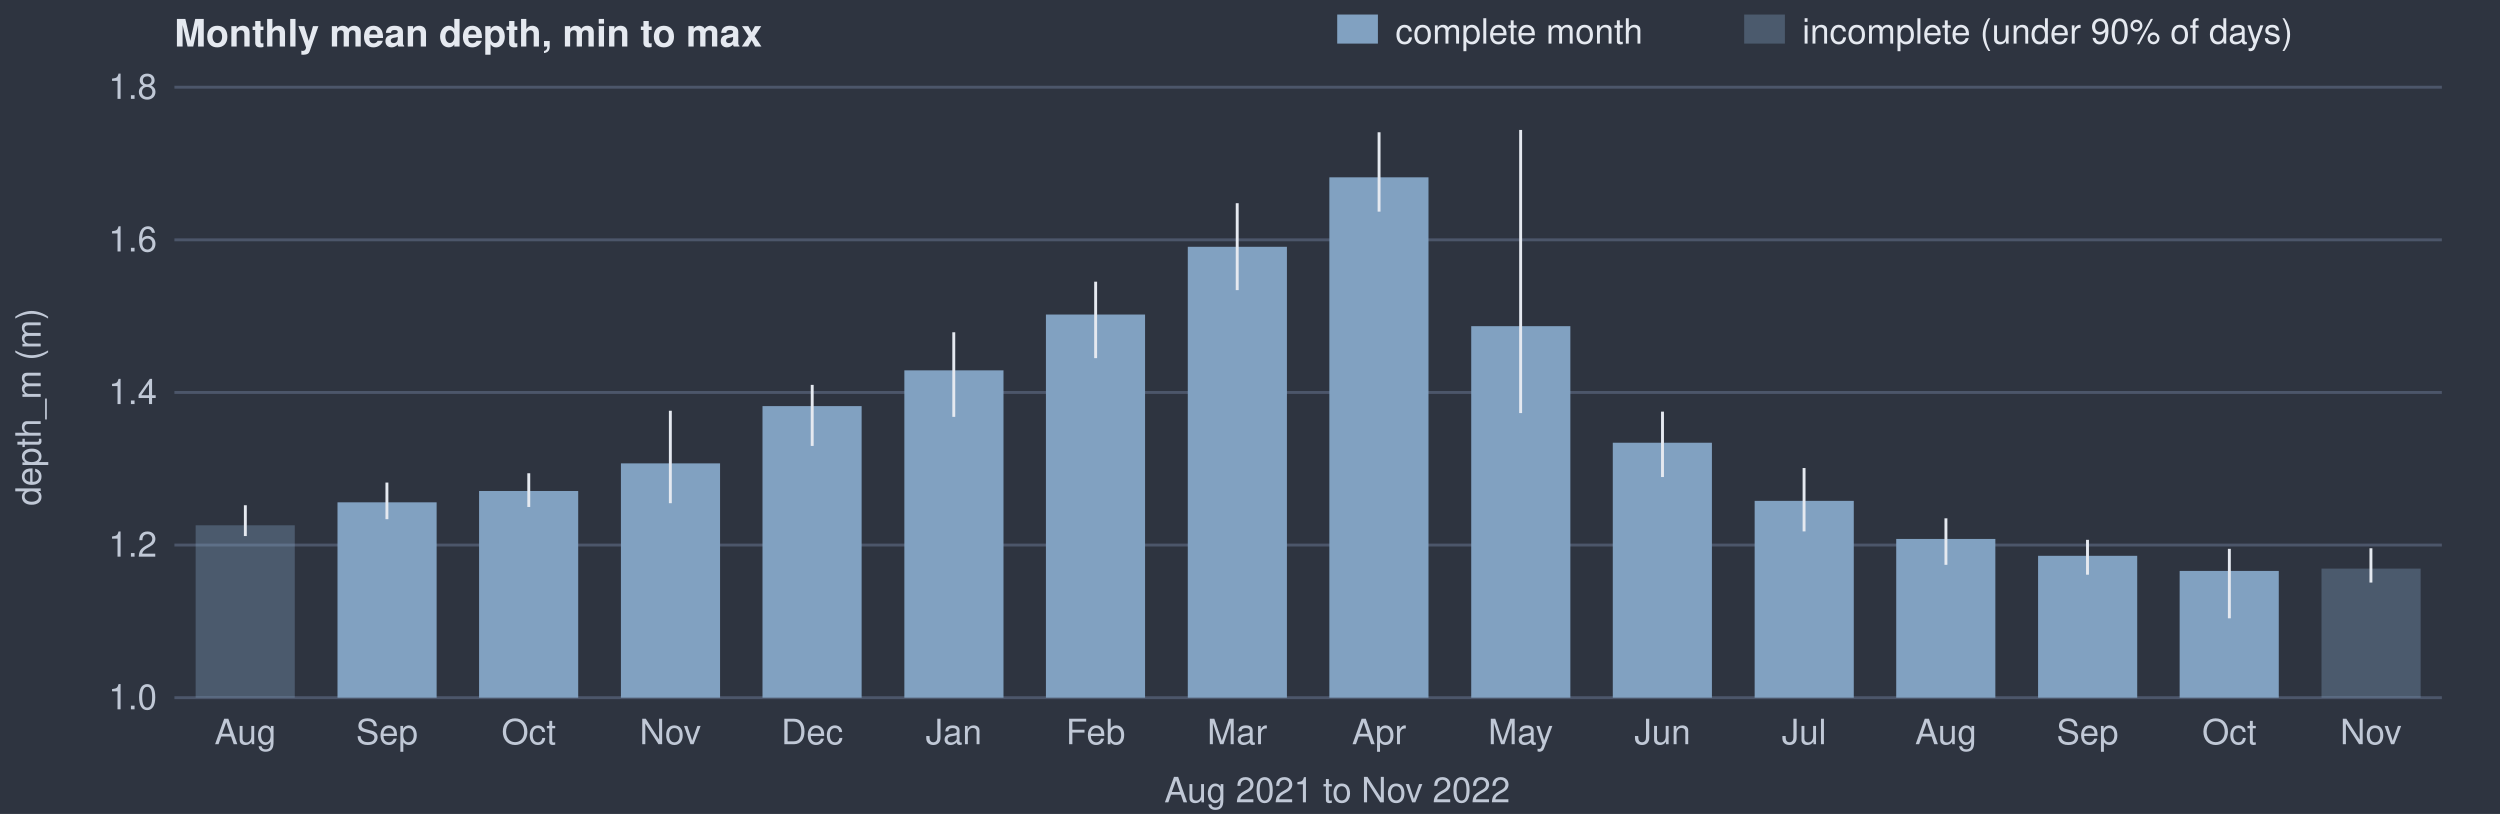
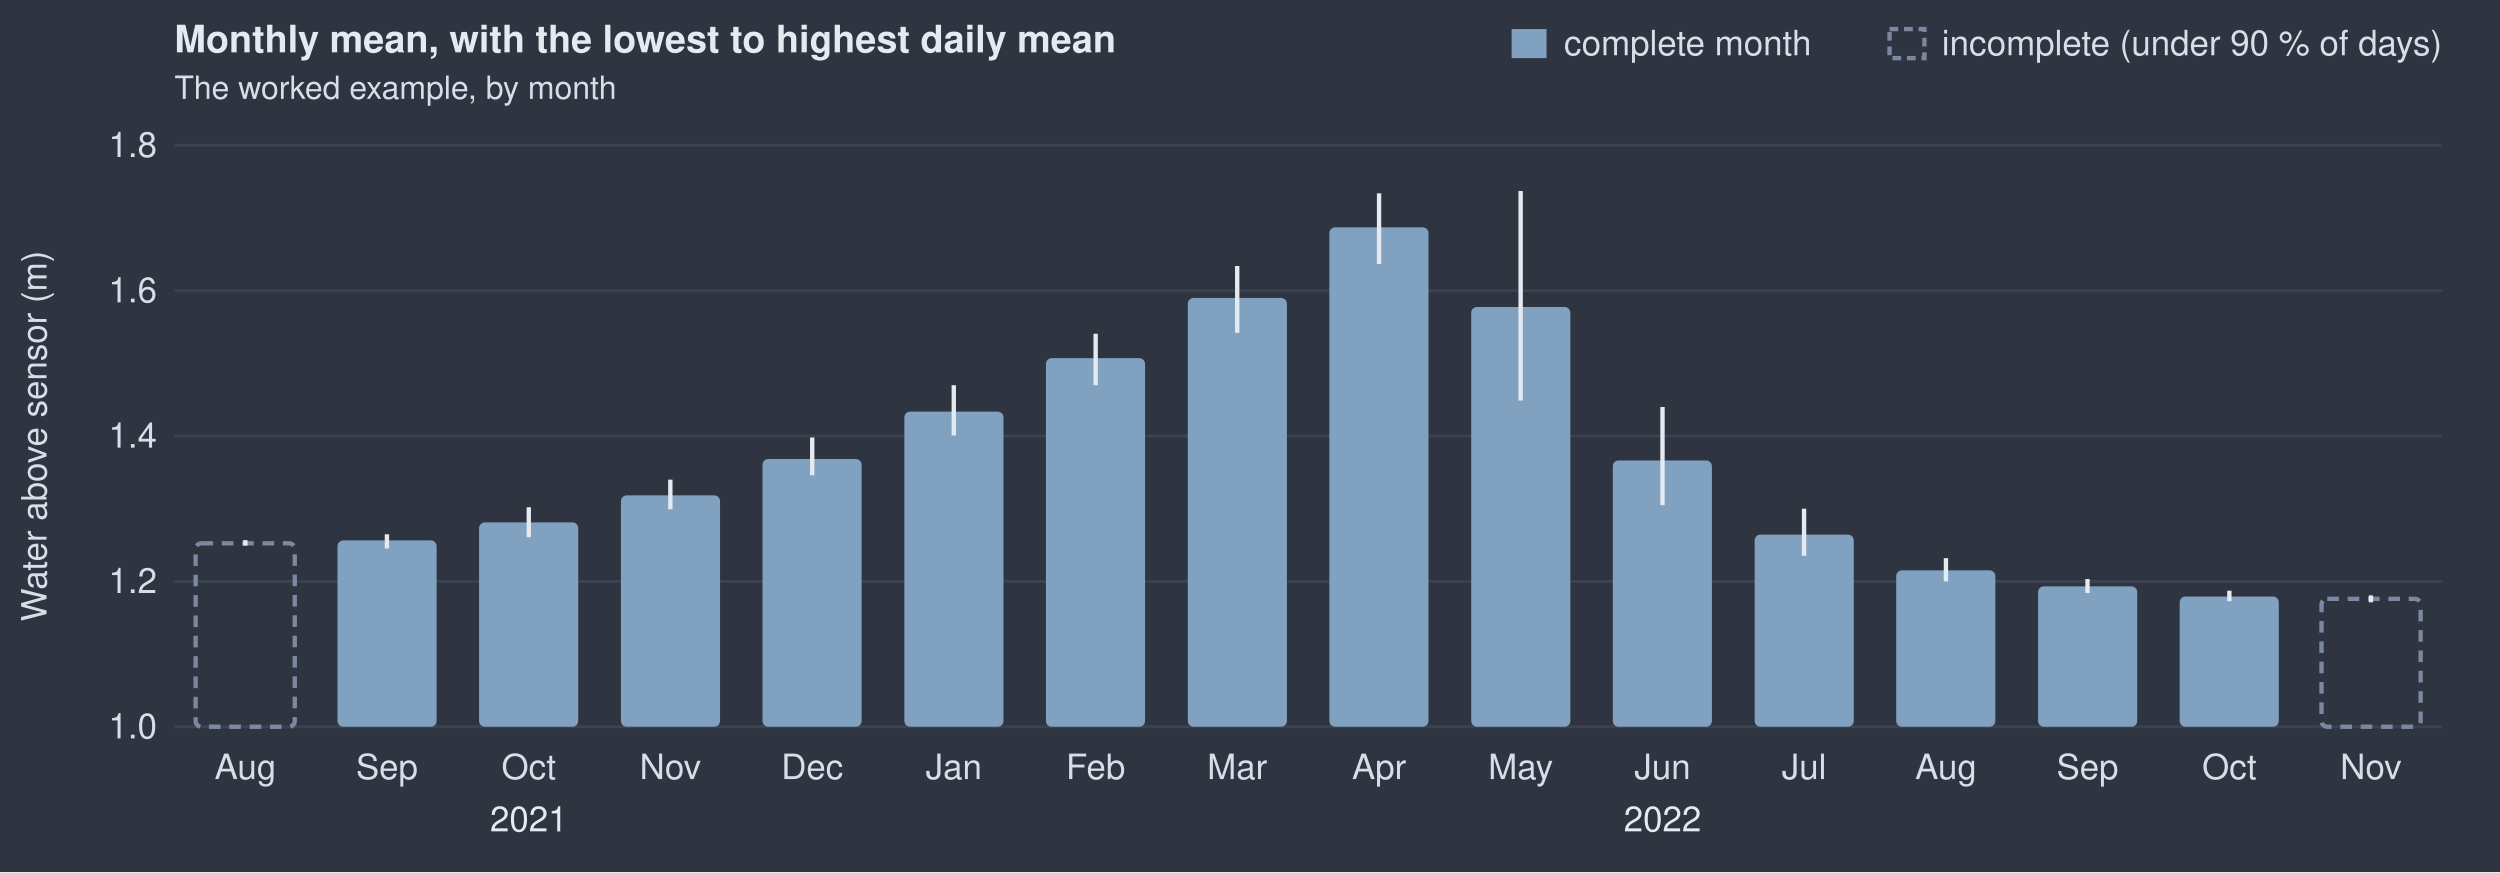
- <svg xmlns="http://www.w3.org/2000/svg" viewBox="0 0 860 280" role="img" aria-label="Monthly mean depth, min to max" style="width:100%;height:auto;font:12px -apple-system,Segoe UI,Helvetica,Arial,sans-serif">
-   <rect width="860" height="280" fill="#2e3440" />
-   <text x="60" y="16" style="fill:#e5e9f0;font-weight:600;font-size:13px">Monthly mean depth, min to max</text>
-   <rect x="460" y="5" width="14" height="10" style="fill:#81a1c1" />
-   <text x="480" y="15" style="fill:#e5e9f0">complete month</text>
-   <rect x="600" y="5" width="14" height="10" style="fill:#81a1c1;opacity:.35" />
-   <text x="620" y="15" style="fill:#e5e9f0">incomplete (under 90% of days)</text>
-   <line x1="60" x2="840" y1="240.0" y2="240.0" style="stroke:#4c566a" />
-   <text x="54" y="244.0" text-anchor="end" style="fill:#c0c8d6">1.0</text>
-   <line x1="60" x2="840" y1="187.5" y2="187.5" style="stroke:#4c566a" />
-   <text x="54" y="191.5" text-anchor="end" style="fill:#c0c8d6">1.2</text>
-   <line x1="60" x2="840" y1="135.0" y2="135.0" style="stroke:#4c566a" />
-   <text x="54" y="139.0" text-anchor="end" style="fill:#c0c8d6">1.4</text>
-   <line x1="60" x2="840" y1="82.5" y2="82.5" style="stroke:#4c566a" />
-   <text x="54" y="86.5" text-anchor="end" style="fill:#c0c8d6">1.6</text>
-   <line x1="60" x2="840" y1="30.0" y2="30.0" style="stroke:#4c566a" />
-   <text x="54" y="34.0" text-anchor="end" style="fill:#c0c8d6">1.8</text>
-   <text x="84.4" y="256" text-anchor="middle" style="fill:#c0c8d6">Aug</text>
-   <text x="133.1" y="256" text-anchor="middle" style="fill:#c0c8d6">Sep</text>
-   <text x="181.9" y="256" text-anchor="middle" style="fill:#c0c8d6">Oct</text>
-   <text x="230.6" y="256" text-anchor="middle" style="fill:#c0c8d6">Nov</text>
-   <text x="279.4" y="256" text-anchor="middle" style="fill:#c0c8d6">Dec</text>
-   <text x="328.1" y="256" text-anchor="middle" style="fill:#c0c8d6">Jan</text>
-   <text x="376.9" y="256" text-anchor="middle" style="fill:#c0c8d6">Feb</text>
-   <text x="425.6" y="256" text-anchor="middle" style="fill:#c0c8d6">Mar</text>
-   <text x="474.4" y="256" text-anchor="middle" style="fill:#c0c8d6">Apr</text>
-   <text x="523.1" y="256" text-anchor="middle" style="fill:#c0c8d6">May</text>
-   <text x="571.9" y="256" text-anchor="middle" style="fill:#c0c8d6">Jun</text>
-   <text x="620.6" y="256" text-anchor="middle" style="fill:#c0c8d6">Jul</text>
-   <text x="669.4" y="256" text-anchor="middle" style="fill:#c0c8d6">Aug</text>
-   <text x="718.1" y="256" text-anchor="middle" style="fill:#c0c8d6">Sep</text>
-   <text x="766.9" y="256" text-anchor="middle" style="fill:#c0c8d6">Oct</text>
-   <text x="815.6" y="256" text-anchor="middle" style="fill:#c0c8d6">Nov</text>
-   <text x="14" y="140.0" transform="rotate(-90 14 140.0)" text-anchor="middle" style="fill:#c0c8d6">depth_m (m)</text>
-   <text x="460.0" y="276" text-anchor="middle" style="fill:#c0c8d6">Aug 2021 to Nov 2022</text>
-   <rect x="67.3" y="180.7" width="34.1" height="59.3" style="fill:#81a1c1;opacity:0.35" />
-   <line x1="84.4" x2="84.4" y1="184.4" y2="173.8" style="stroke:#e5e9f0" />
-   <rect x="116.1" y="172.8" width="34.1" height="67.2" style="fill:#81a1c1;opacity:1" />
-   <line x1="133.1" x2="133.1" y1="178.6" y2="166.0" style="stroke:#e5e9f0" />
-   <rect x="164.8" y="168.9" width="34.1" height="71.1" style="fill:#81a1c1;opacity:1" />
-   <line x1="181.9" x2="181.9" y1="174.4" y2="162.8" style="stroke:#e5e9f0" />
-   <rect x="213.6" y="159.4" width="34.1" height="80.6" style="fill:#81a1c1;opacity:1" />
-   <line x1="230.6" x2="230.6" y1="173.1" y2="141.3" style="stroke:#e5e9f0" />
-   <rect x="262.3" y="139.7" width="34.1" height="100.3" style="fill:#81a1c1;opacity:1" />
-   <line x1="279.4" x2="279.4" y1="153.4" y2="132.4" style="stroke:#e5e9f0" />
-   <rect x="311.1" y="127.4" width="34.1" height="112.6" style="fill:#81a1c1;opacity:1" />
-   <line x1="328.1" x2="328.1" y1="143.4" y2="114.3" style="stroke:#e5e9f0" />
-   <rect x="359.8" y="108.2" width="34.1" height="131.8" style="fill:#81a1c1;opacity:1" />
-   <line x1="376.9" x2="376.9" y1="123.2" y2="96.9" style="stroke:#e5e9f0" />
-   <rect x="408.6" y="84.9" width="34.1" height="155.1" style="fill:#81a1c1;opacity:1" />
-   <line x1="425.6" x2="425.6" y1="99.8" y2="69.9" style="stroke:#e5e9f0" />
-   <rect x="457.3" y="61.0" width="34.1" height="179.0" style="fill:#81a1c1;opacity:1" />
-   <line x1="474.4" x2="474.4" y1="72.8" y2="45.5" style="stroke:#e5e9f0" />
-   <rect x="506.1" y="112.2" width="34.1" height="127.8" style="fill:#81a1c1;opacity:1" />
-   <line x1="523.1" x2="523.1" y1="142.1" y2="44.7" style="stroke:#e5e9f0" />
-   <rect x="554.8" y="152.3" width="34.1" height="87.7" style="fill:#81a1c1;opacity:1" />
-   <line x1="571.9" x2="571.9" y1="164.1" y2="141.6" style="stroke:#e5e9f0" />
-   <rect x="603.6" y="172.3" width="34.1" height="67.7" style="fill:#81a1c1;opacity:1" />
-   <line x1="620.6" x2="620.6" y1="182.8" y2="161.0" style="stroke:#e5e9f0" />
-   <rect x="652.3" y="185.4" width="34.1" height="54.6" style="fill:#81a1c1;opacity:1" />
-   <line x1="669.4" x2="669.4" y1="194.3" y2="178.3" style="stroke:#e5e9f0" />
-   <rect x="701.1" y="191.2" width="34.1" height="48.8" style="fill:#81a1c1;opacity:1" />
-   <line x1="718.1" x2="718.1" y1="197.7" y2="185.7" style="stroke:#e5e9f0" />
-   <rect x="749.8" y="196.4" width="34.1" height="43.6" style="fill:#81a1c1;opacity:1" />
-   <line x1="766.9" x2="766.9" y1="212.7" y2="188.8" style="stroke:#e5e9f0" />
-   <rect x="798.6" y="195.6" width="34.1" height="44.4" style="fill:#81a1c1;opacity:0.35" />
-   <line x1="815.6" x2="815.6" y1="200.4" y2="188.6" style="stroke:#e5e9f0" />
+ <svg xmlns="http://www.w3.org/2000/svg" viewBox="0 0 860 300" role="img" aria-label="Monthly mean water above the sensor, minimum to maximum (illustration)" style="width:100%;height:auto;font:12px -apple-system,'Segoe UI',Helvetica,Arial,sans-serif">
+   <rect width="860" height="300" style="fill:#2E3440" />
+   <text x="60.0" y="18.0" text-anchor="start" style="fill:#E5E9F0;font-weight:600;font-size:13px">Monthly mean, with the lowest to highest daily mean</text>
+   <text x="60.0" y="34.0" text-anchor="start" style="fill:#D8DEE9;font-size:11px">The worked example, by month</text>
+   <rect x="520" y="10" width="12" height="10" style="fill:#81A1C1" />
+   <text x="538.0" y="19.0" text-anchor="start" style="fill:#D8DEE9;">complete month</text>
+   <rect x="650" y="10" width="12" height="10" style="fill:none;stroke:#7B88A1;stroke-width:1.5;stroke-dasharray:3 2" />
+   <text x="668.0" y="19.0" text-anchor="start" style="fill:#D8DEE9;">incomplete (under 90 % of days)</text>
+   <line x1="60" x2="840" y1="250.0" y2="250.0" style="stroke:#3B4252" />
+   <text x="54.0" y="254.0" text-anchor="end" style="fill:#D8DEE9;">1.0</text>
+   <line x1="60" x2="840" y1="200.0" y2="200.0" style="stroke:#3B4252" />
+   <text x="54.0" y="204.0" text-anchor="end" style="fill:#D8DEE9;">1.2</text>
+   <line x1="60" x2="840" y1="150.0" y2="150.0" style="stroke:#3B4252" />
+   <text x="54.0" y="154.0" text-anchor="end" style="fill:#D8DEE9;">1.4</text>
+   <line x1="60" x2="840" y1="100.0" y2="100.0" style="stroke:#3B4252" />
+   <text x="54.0" y="104.0" text-anchor="end" style="fill:#D8DEE9;">1.6</text>
+   <line x1="60" x2="840" y1="50.0" y2="50.0" style="stroke:#3B4252" />
+   <text x="54.0" y="54.0" text-anchor="end" style="fill:#D8DEE9;">1.8</text>
+   <text transform="translate(16 150.0) rotate(-90)" text-anchor="middle" style="fill:#D8DEE9">Water above sensor (m)</text>
+   <rect x="67.3" y="186.9" width="34.1" height="63.1" rx="2" style="fill:none;stroke:#7B88A1;stroke-width:1.5;stroke-dasharray:4 3" />
+   <line x1="84.4" x2="84.4" y1="187.7" y2="185.8" style="stroke:#E5E9F0;stroke-width:1.5" />
+   <text x="84.4" y="268.0" text-anchor="middle" style="fill:#D8DEE9;">Aug</text>
+   <rect x="116.1" y="185.9" width="34.1" height="64.1" rx="2" style="fill:#81A1C1" />
+   <line x1="133.1" x2="133.1" y1="188.7" y2="183.8" style="stroke:#E5E9F0;stroke-width:1.5" />
+   <text x="133.1" y="268.0" text-anchor="middle" style="fill:#D8DEE9;">Sep</text>
+   <rect x="164.8" y="179.7" width="34.1" height="70.3" rx="2" style="fill:#81A1C1" />
+   <line x1="181.9" x2="181.9" y1="184.8" y2="174.5" style="stroke:#E5E9F0;stroke-width:1.5" />
+   <text x="181.9" y="268.0" text-anchor="middle" style="fill:#D8DEE9;">Oct</text>
+   <rect x="213.6" y="170.4" width="34.1" height="79.6" rx="2" style="fill:#81A1C1" />
+   <line x1="230.6" x2="230.6" y1="175.2" y2="165.0" style="stroke:#E5E9F0;stroke-width:1.5" />
+   <text x="230.6" y="268.0" text-anchor="middle" style="fill:#D8DEE9;">Nov</text>
+   <rect x="262.3" y="157.9" width="34.1" height="92.1" rx="2" style="fill:#81A1C1" />
+   <line x1="279.4" x2="279.4" y1="163.5" y2="150.5" style="stroke:#E5E9F0;stroke-width:1.5" />
+   <text x="279.4" y="268.0" text-anchor="middle" style="fill:#D8DEE9;">Dec</text>
+   <rect x="311.1" y="141.6" width="34.1" height="108.4" rx="2" style="fill:#81A1C1" />
+   <line x1="328.1" x2="328.1" y1="149.8" y2="132.5" style="stroke:#E5E9F0;stroke-width:1.5" />
+   <text x="328.1" y="268.0" text-anchor="middle" style="fill:#D8DEE9;">Jan</text>
+   <rect x="359.8" y="123.2" width="34.1" height="126.8" rx="2" style="fill:#81A1C1" />
+   <line x1="376.9" x2="376.9" y1="132.5" y2="114.8" style="stroke:#E5E9F0;stroke-width:1.5" />
+   <text x="376.9" y="268.0" text-anchor="middle" style="fill:#D8DEE9;">Feb</text>
+   <rect x="408.6" y="102.5" width="34.1" height="147.5" rx="2" style="fill:#81A1C1" />
+   <line x1="425.6" x2="425.6" y1="114.5" y2="91.5" style="stroke:#E5E9F0;stroke-width:1.5" />
+   <text x="425.6" y="268.0" text-anchor="middle" style="fill:#D8DEE9;">Mar</text>
+   <rect x="457.3" y="78.2" width="34.1" height="171.8" rx="2" style="fill:#81A1C1" />
+   <line x1="474.4" x2="474.4" y1="90.8" y2="66.5" style="stroke:#E5E9F0;stroke-width:1.5" />
+   <text x="474.4" y="268.0" text-anchor="middle" style="fill:#D8DEE9;">Apr</text>
+   <rect x="506.1" y="105.6" width="34.1" height="144.4" rx="2" style="fill:#81A1C1" />
+   <line x1="523.1" x2="523.1" y1="137.8" y2="65.7" style="stroke:#E5E9F0;stroke-width:1.5" />
+   <text x="523.1" y="268.0" text-anchor="middle" style="fill:#D8DEE9;">May</text>
+   <rect x="554.8" y="158.4" width="34.1" height="91.6" rx="2" style="fill:#81A1C1" />
+   <line x1="571.9" x2="571.9" y1="173.8" y2="140.0" style="stroke:#E5E9F0;stroke-width:1.5" />
+   <text x="571.9" y="268.0" text-anchor="middle" style="fill:#D8DEE9;">Jun</text>
+   <rect x="603.6" y="183.9" width="34.1" height="66.1" rx="2" style="fill:#81A1C1" />
+   <line x1="620.6" x2="620.6" y1="191.2" y2="175.0" style="stroke:#E5E9F0;stroke-width:1.5" />
+   <text x="620.6" y="268.0" text-anchor="middle" style="fill:#D8DEE9;">Jul</text>
+   <rect x="652.3" y="196.2" width="34.1" height="53.8" rx="2" style="fill:#81A1C1" />
+   <line x1="669.4" x2="669.4" y1="200.0" y2="192.0" style="stroke:#E5E9F0;stroke-width:1.5" />
+   <text x="669.4" y="268.0" text-anchor="middle" style="fill:#D8DEE9;">Aug</text>
+   <rect x="701.1" y="201.7" width="34.1" height="48.3" rx="2" style="fill:#81A1C1" />
+   <line x1="718.1" x2="718.1" y1="204.0" y2="199.2" style="stroke:#E5E9F0;stroke-width:1.5" />
+   <text x="718.1" y="268.0" text-anchor="middle" style="fill:#D8DEE9;">Sep</text>
+   <rect x="749.8" y="205.2" width="34.1" height="44.8" rx="2" style="fill:#81A1C1" />
+   <line x1="766.9" x2="766.9" y1="206.8" y2="203.2" style="stroke:#E5E9F0;stroke-width:1.5" />
+   <text x="766.9" y="268.0" text-anchor="middle" style="fill:#D8DEE9;">Oct</text>
+   <rect x="798.6" y="206.0" width="34.1" height="44.0" rx="2" style="fill:none;stroke:#7B88A1;stroke-width:1.5;stroke-dasharray:4 3" />
+   <line x1="815.6" x2="815.6" y1="207.2" y2="204.8" style="stroke:#E5E9F0;stroke-width:1.5" />
+   <text x="815.6" y="268.0" text-anchor="middle" style="fill:#D8DEE9;">Nov</text>
+   <text x="181.9" y="286.0" text-anchor="middle" style="fill:#E5E9F0;">2021</text>
+   <text x="571.9" y="286.0" text-anchor="middle" style="fill:#E5E9F0;">2022</text>
</svg>
